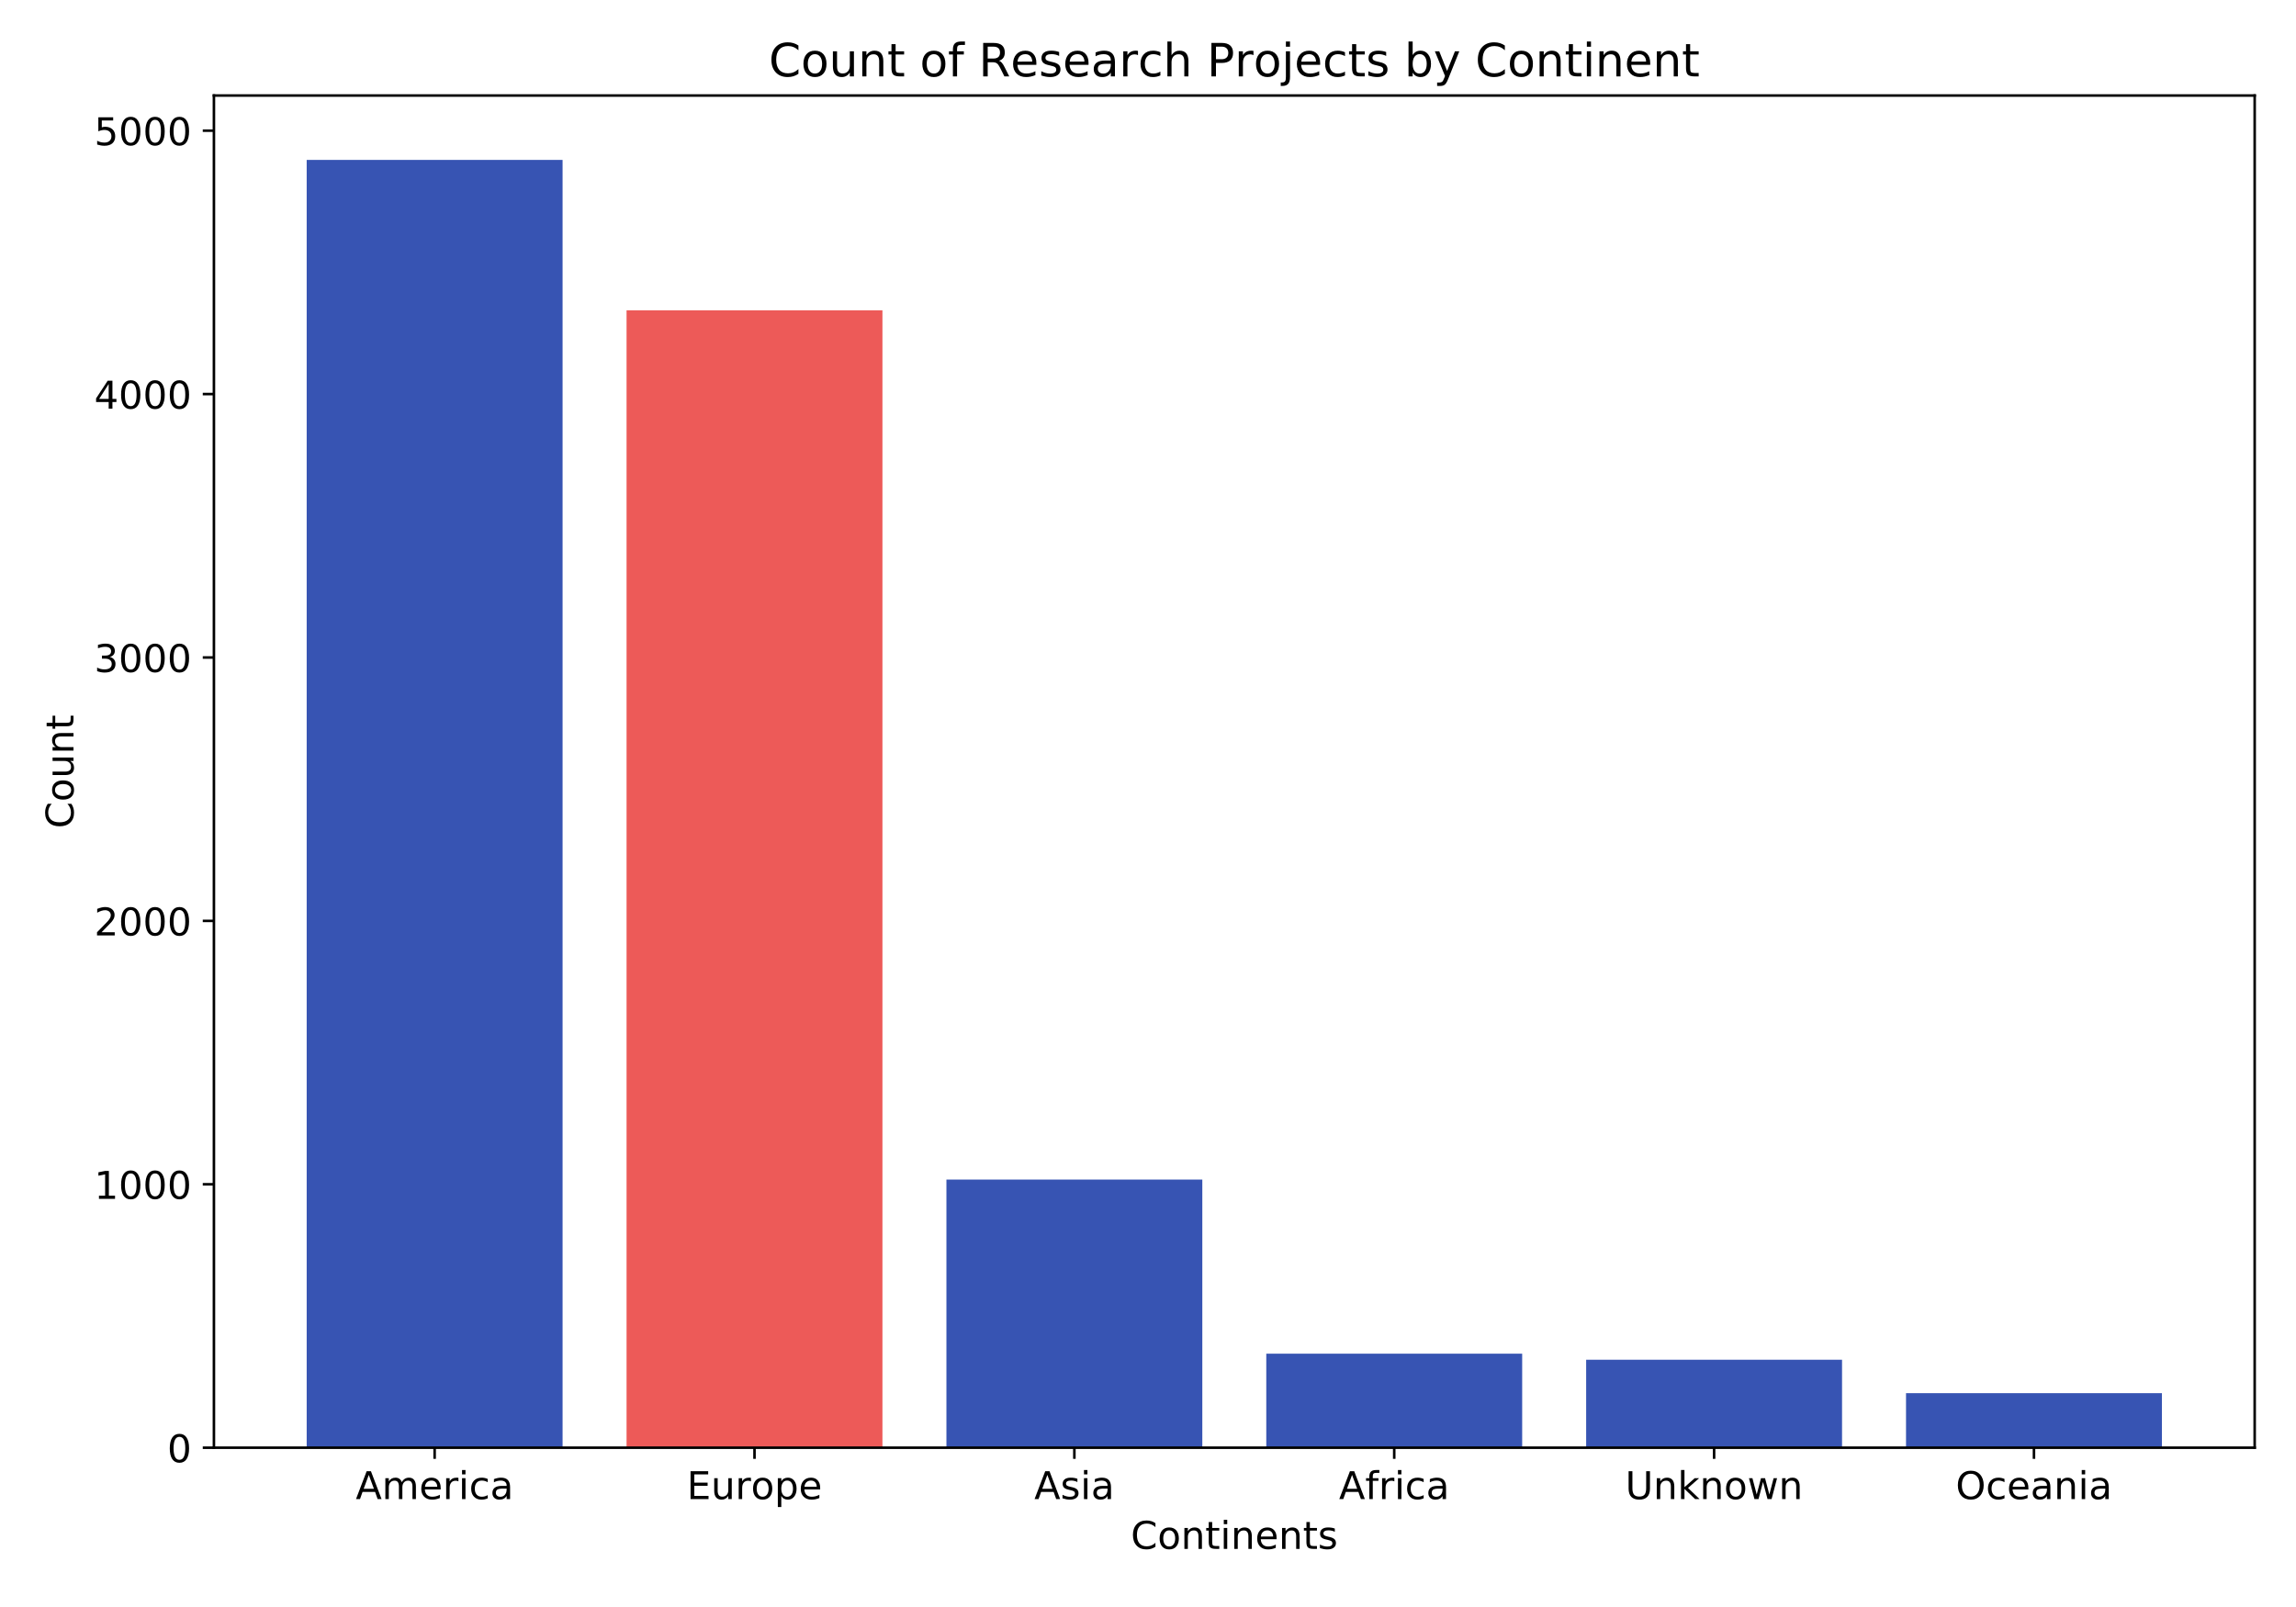
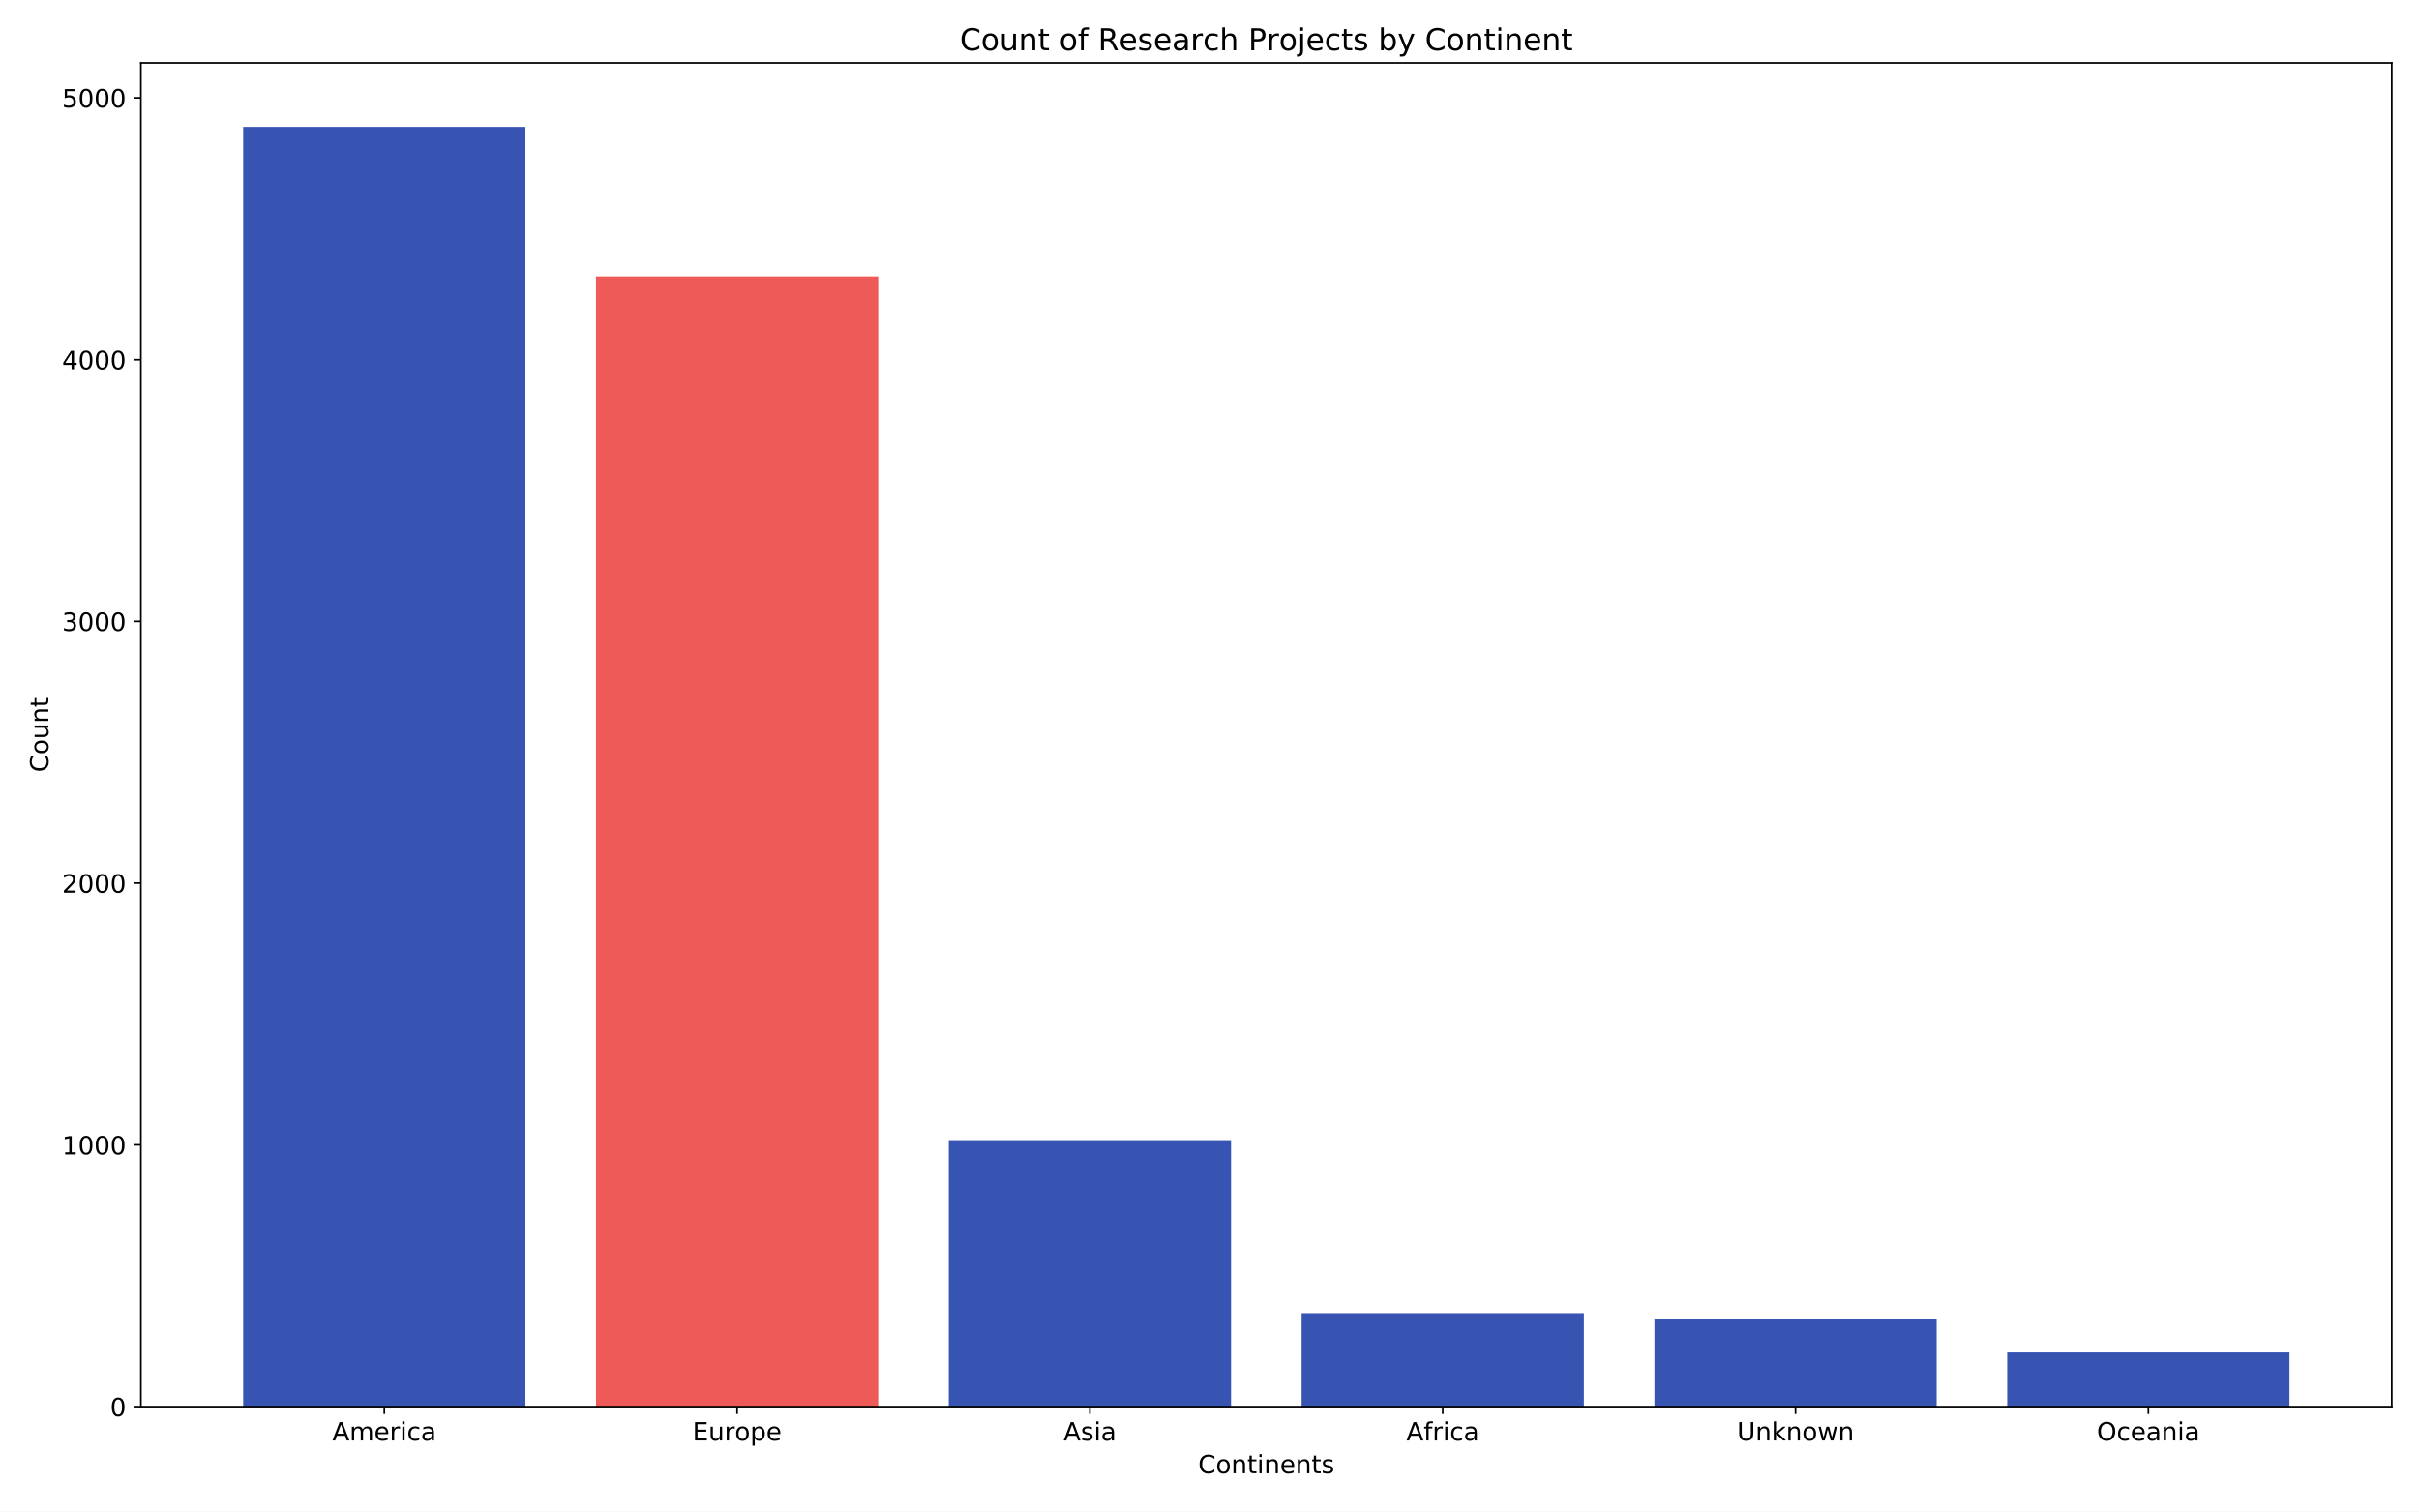
- <svg xmlns="http://www.w3.org/2000/svg" xmlns:xlink="http://www.w3.org/1999/xlink" height="504pt" version="1.1" viewBox="0 0 720 504" width="720pt">
+ <svg xmlns="http://www.w3.org/2000/svg" xmlns:xlink="http://www.w3.org/1999/xlink" height="720pt" version="1.1" viewBox="0 0 1152 720" width="1152pt">
  <defs>
    <style type="text/css">
*{stroke-linecap:butt;stroke-linejoin:round;}
  </style>
  </defs>
  <g id="figure_1">
    <g id="patch_1">
-       <path d="M 0 504  L 720 504  L 720 0  L 0 0  z " style="fill:#ffffff;" />
+       <path d="M 0 720  L 1152 720  L 1152 0  L 0 0  z " style="fill:#ffffff;" />
    </g>
    <g id="axes_1">
      <g id="patch_2">
-         <path d="M 67.085 454.04  L 707.04 454.04  L 707.04 29.96  L 67.085 29.96  z " style="fill:#ffffff;" />
+         <path d="M 67.085 670.04  L 1139.04 670.04  L 1139.04 29.96  L 67.085 29.96  z " style="fill:#ffffff;" />
      </g>
      <g id="patch_3">
-         <path clip-path="url(#p32077397ce)" d="M 96.174 454.04  L 176.419 454.04  L 176.419 50.154  L 96.174 50.154  z " style="fill:#3754b3;" />
+         <path clip-path="url(#p73ae403bda)" d="M 115.81 670.04  L 250.225 670.04  L 250.225 60.44  L 115.81 60.44  z " style="fill:#3754b3;" />
      </g>
      <g id="patch_4">
-         <path clip-path="url(#p32077397ce)" d="M 196.48 454.04  L 276.725 454.04  L 276.725 97.325  L 196.48 97.325  z " style="fill:#ed5a58;" />
+         <path clip-path="url(#p73ae403bda)" d="M 283.828 670.04  L 418.243 670.04  L 418.243 131.637  L 283.828 131.637  z " style="fill:#ed5a58;" />
      </g>
      <g id="patch_5">
-         <path clip-path="url(#p32077397ce)" d="M 296.787 454.04  L 377.032 454.04  L 377.032 369.942  L 296.787 369.942  z " style="fill:#3754b3;" />
+         <path clip-path="url(#p73ae403bda)" d="M 451.846 670.04  L 586.261 670.04  L 586.261 543.108  L 451.846 543.108  z " style="fill:#3754b3;" />
      </g>
      <g id="patch_6">
-         <path clip-path="url(#p32077397ce)" d="M 397.093 454.04  L 477.338 454.04  L 477.338 424.548  L 397.093 424.548  z " style="fill:#3754b3;" />
+         <path clip-path="url(#p73ae403bda)" d="M 619.864 670.04  L 754.279 670.04  L 754.279 625.526  L 619.864 625.526  z " style="fill:#3754b3;" />
      </g>
      <g id="patch_7">
-         <path clip-path="url(#p32077397ce)" d="M 497.4 454.04  L 577.645 454.04  L 577.645 426.448  L 497.4 426.448  z " style="fill:#3754b3;" />
+         <path clip-path="url(#p73ae403bda)" d="M 787.882 670.04  L 922.297 670.04  L 922.297 628.394  L 787.882 628.394  z " style="fill:#3754b3;" />
      </g>
      <g id="patch_8">
-         <path clip-path="url(#p32077397ce)" d="M 597.706 454.04  L 677.951 454.04  L 677.951 436.94  L 597.706 436.94  z " style="fill:#3754b3;" />
+         <path clip-path="url(#p73ae403bda)" d="M 955.9 670.04  L 1090.315 670.04  L 1090.315 644.23  L 955.9 644.23  z " style="fill:#3754b3;" />
      </g>
      <g id="matplotlib.axis_1">
        <g id="xtick_1">
          <g id="line2d_1">
            <defs>
-               <path d="M 0 0  L 0 3.5  " id="m83d8322fee" style="stroke:#000000;stroke-width:0.8;" />
-             </defs>
-             <g>
-               <use style="stroke:#000000;stroke-width:0.8;" x="136.296" xlink:href="#m83d8322fee" y="454.04" />
+               <path d="M 0 0  L 0 3.5  " id="m5042c97ea2" style="stroke:#000000;stroke-width:0.8;" />
+             </defs>
+             <g>
+               <use style="stroke:#000000;stroke-width:0.8;" x="183.017" xlink:href="#m5042c97ea2" y="670.04" />
            </g>
          </g>
          <g id="text_1">
            <defs>
              <path d="M 34.188 63.188  L 20.797 26.906  L 47.609 26.906  z M 28.609 72.906  L 39.797 72.906  L 67.578 0  L 57.328 0  L 50.688 18.703  L 17.828 18.703  L 11.188 0  L 0.781 0  z " id="DejaVuSans-65" />
              <path d="M 52 44.188  Q 55.375 50.25 60.062 53.125  Q 64.75 56 71.094 56  Q 79.641 56 84.281 50.016  Q 88.922 44.047 88.922 33.016  L 88.922 0  L 79.891 0  L 79.891 32.719  Q 79.891 40.578 77.094 44.375  Q 74.312 48.188 68.609 48.188  Q 61.625 48.188 57.562 43.547  Q 53.516 38.922 53.516 30.906  L 53.516 0  L 44.484 0  L 44.484 32.719  Q 44.484 40.625 41.703 44.406  Q 38.922 48.188 33.109 48.188  Q 26.219 48.188 22.156 43.531  Q 18.109 38.875 18.109 30.906  L 18.109 0  L 9.078 0  L 9.078 54.688  L 18.109 54.688  L 18.109 46.188  Q 21.188 51.219 25.484 53.609  Q 29.781 56 35.688 56  Q 41.656 56 45.828 52.969  Q 50 49.953 52 44.188  z " id="DejaVuSans-109" />
              <path d="M 56.203 29.594  L 56.203 25.203  L 14.891 25.203  Q 15.484 15.922 20.484 11.062  Q 25.484 6.203 34.422 6.203  Q 39.594 6.203 44.453 7.469  Q 49.312 8.734 54.109 11.281  L 54.109 2.781  Q 49.266 0.734 44.188 -0.344  Q 39.109 -1.422 33.891 -1.422  Q 20.797 -1.422 13.156 6.188  Q 5.516 13.812 5.516 26.812  Q 5.516 40.234 12.766 48.109  Q 20.016 56 32.328 56  Q 43.359 56 49.781 48.891  Q 56.203 41.797 56.203 29.594  z M 47.219 32.234  Q 47.125 39.594 43.094 43.984  Q 39.062 48.391 32.422 48.391  Q 24.906 48.391 20.391 44.141  Q 15.875 39.891 15.188 32.172  z " id="DejaVuSans-101" />
              <path d="M 41.109 46.297  Q 39.594 47.172 37.812 47.578  Q 36.031 48 33.891 48  Q 26.266 48 22.188 43.047  Q 18.109 38.094 18.109 28.812  L 18.109 0  L 9.078 0  L 9.078 54.688  L 18.109 54.688  L 18.109 46.188  Q 20.953 51.172 25.484 53.578  Q 30.031 56 36.531 56  Q 37.453 56 38.578 55.875  Q 39.703 55.766 41.062 55.516  z " id="DejaVuSans-114" />
              <path d="M 9.422 54.688  L 18.406 54.688  L 18.406 0  L 9.422 0  z M 9.422 75.984  L 18.406 75.984  L 18.406 64.594  L 9.422 64.594  z " id="DejaVuSans-105" />
              <path d="M 48.781 52.594  L 48.781 44.188  Q 44.969 46.297 41.141 47.344  Q 37.312 48.391 33.406 48.391  Q 24.656 48.391 19.812 42.844  Q 14.984 37.312 14.984 27.297  Q 14.984 17.281 19.812 11.734  Q 24.656 6.203 33.406 6.203  Q 37.312 6.203 41.141 7.25  Q 44.969 8.297 48.781 10.406  L 48.781 2.094  Q 45.016 0.344 40.984 -0.531  Q 36.969 -1.422 32.422 -1.422  Q 20.062 -1.422 12.781 6.344  Q 5.516 14.109 5.516 27.297  Q 5.516 40.672 12.859 48.328  Q 20.219 56 33.016 56  Q 37.156 56 41.109 55.141  Q 45.062 54.297 48.781 52.594  z " id="DejaVuSans-99" />
              <path d="M 34.281 27.484  Q 23.391 27.484 19.188 25  Q 14.984 22.516 14.984 16.5  Q 14.984 11.719 18.141 8.906  Q 21.297 6.109 26.703 6.109  Q 34.188 6.109 38.703 11.406  Q 43.219 16.703 43.219 25.484  L 43.219 27.484  z M 52.203 31.203  L 52.203 0  L 43.219 0  L 43.219 8.297  Q 40.141 3.328 35.547 0.953  Q 30.953 -1.422 24.312 -1.422  Q 15.922 -1.422 10.953 3.297  Q 6 8.016 6 15.922  Q 6 25.141 12.172 29.828  Q 18.359 34.516 30.609 34.516  L 43.219 34.516  L 43.219 35.406  Q 43.219 41.609 39.141 45  Q 35.062 48.391 27.688 48.391  Q 23 48.391 18.547 47.266  Q 14.109 46.141 10.016 43.891  L 10.016 52.203  Q 14.938 54.109 19.578 55.047  Q 24.219 56 28.609 56  Q 40.484 56 46.344 49.844  Q 52.203 43.703 52.203 31.203  z " id="DejaVuSans-97" />
            </defs>
-             <g transform="translate(111.5464 470.1581)scale(0.12 -0.12)">
+             <g transform="translate(158.2674 686.1581)scale(0.12 -0.12)">
              <use xlink:href="#DejaVuSans-65" />
              <use x="68.408" xlink:href="#DejaVuSans-109" />
              <use x="165.82" xlink:href="#DejaVuSans-101" />
              <use x="227.344" xlink:href="#DejaVuSans-114" />
              <use x="268.457" xlink:href="#DejaVuSans-105" />
              <use x="296.24" xlink:href="#DejaVuSans-99" />
              <use x="351.221" xlink:href="#DejaVuSans-97" />
            </g>
          </g>
        </g>
        <g id="xtick_2">
          <g id="line2d_2">
            <g>
-               <use style="stroke:#000000;stroke-width:0.8;" x="236.603" xlink:href="#m83d8322fee" y="454.04" />
+               <use style="stroke:#000000;stroke-width:0.8;" x="351.035" xlink:href="#m5042c97ea2" y="670.04" />
            </g>
          </g>
          <g id="text_2">
            <defs>
              <path d="M 9.812 72.906  L 55.906 72.906  L 55.906 64.594  L 19.672 64.594  L 19.672 43.016  L 54.391 43.016  L 54.391 34.719  L 19.672 34.719  L 19.672 8.297  L 56.781 8.297  L 56.781 0  L 9.812 0  z " id="DejaVuSans-69" />
              <path d="M 8.5 21.578  L 8.5 54.688  L 17.484 54.688  L 17.484 21.922  Q 17.484 14.156 20.5 10.266  Q 23.531 6.391 29.594 6.391  Q 36.859 6.391 41.078 11.031  Q 45.312 15.672 45.312 23.688  L 45.312 54.688  L 54.297 54.688  L 54.297 0  L 45.312 0  L 45.312 8.406  Q 42.047 3.422 37.719 1  Q 33.406 -1.422 27.688 -1.422  Q 18.266 -1.422 13.375 4.438  Q 8.5 10.297 8.5 21.578  z M 31.109 56  z " id="DejaVuSans-117" />
              <path d="M 30.609 48.391  Q 23.391 48.391 19.188 42.75  Q 14.984 37.109 14.984 27.297  Q 14.984 17.484 19.156 11.844  Q 23.344 6.203 30.609 6.203  Q 37.797 6.203 41.984 11.859  Q 46.188 17.531 46.188 27.297  Q 46.188 37.016 41.984 42.703  Q 37.797 48.391 30.609 48.391  z M 30.609 56  Q 42.328 56 49.016 48.375  Q 55.719 40.766 55.719 27.297  Q 55.719 13.875 49.016 6.219  Q 42.328 -1.422 30.609 -1.422  Q 18.844 -1.422 12.172 6.219  Q 5.516 13.875 5.516 27.297  Q 5.516 40.766 12.172 48.375  Q 18.844 56 30.609 56  z " id="DejaVuSans-111" />
              <path d="M 18.109 8.203  L 18.109 -20.797  L 9.078 -20.797  L 9.078 54.688  L 18.109 54.688  L 18.109 46.391  Q 20.953 51.266 25.266 53.625  Q 29.594 56 35.594 56  Q 45.562 56 51.781 48.094  Q 58.016 40.188 58.016 27.297  Q 58.016 14.406 51.781 6.484  Q 45.562 -1.422 35.594 -1.422  Q 29.594 -1.422 25.266 0.953  Q 20.953 3.328 18.109 8.203  z M 48.688 27.297  Q 48.688 37.203 44.609 42.844  Q 40.531 48.484 33.406 48.484  Q 26.266 48.484 22.188 42.844  Q 18.109 37.203 18.109 27.297  Q 18.109 17.391 22.188 11.75  Q 26.266 6.109 33.406 6.109  Q 40.531 6.109 44.609 11.75  Q 48.688 17.391 48.688 27.297  z " id="DejaVuSans-112" />
            </defs>
-             <g transform="translate(215.3722 470.1581)scale(0.12 -0.12)">
+             <g transform="translate(329.8048 686.1581)scale(0.12 -0.12)">
              <use xlink:href="#DejaVuSans-69" />
              <use x="63.184" xlink:href="#DejaVuSans-117" />
              <use x="126.562" xlink:href="#DejaVuSans-114" />
              <use x="167.645" xlink:href="#DejaVuSans-111" />
              <use x="228.826" xlink:href="#DejaVuSans-112" />
              <use x="292.303" xlink:href="#DejaVuSans-101" />
            </g>
          </g>
        </g>
        <g id="xtick_3">
          <g id="line2d_3">
            <g>
-               <use style="stroke:#000000;stroke-width:0.8;" x="336.909" xlink:href="#m83d8322fee" y="454.04" />
+               <use style="stroke:#000000;stroke-width:0.8;" x="519.053" xlink:href="#m5042c97ea2" y="670.04" />
            </g>
          </g>
          <g id="text_3">
            <defs>
              <path d="M 44.281 53.078  L 44.281 44.578  Q 40.484 46.531 36.375 47.5  Q 32.281 48.484 27.875 48.484  Q 21.188 48.484 17.844 46.438  Q 14.5 44.391 14.5 40.281  Q 14.5 37.156 16.891 35.375  Q 19.281 33.594 26.516 31.984  L 29.594 31.297  Q 39.156 29.25 43.188 25.516  Q 47.219 21.781 47.219 15.094  Q 47.219 7.469 41.188 3.016  Q 35.156 -1.422 24.609 -1.422  Q 20.219 -1.422 15.453 -0.562  Q 10.688 0.297 5.422 2  L 5.422 11.281  Q 10.406 8.688 15.234 7.391  Q 20.062 6.109 24.812 6.109  Q 31.156 6.109 34.562 8.281  Q 37.984 10.453 37.984 14.406  Q 37.984 18.062 35.516 20.016  Q 33.062 21.969 24.703 23.781  L 21.578 24.516  Q 13.234 26.266 9.516 29.906  Q 5.812 33.547 5.812 39.891  Q 5.812 47.609 11.281 51.797  Q 16.75 56 26.812 56  Q 31.781 56 36.172 55.266  Q 40.578 54.547 44.281 53.078  z " id="DejaVuSans-115" />
            </defs>
-             <g transform="translate(324.3355 470.1581)scale(0.12 -0.12)">
+             <g transform="translate(506.4797 686.1581)scale(0.12 -0.12)">
              <use xlink:href="#DejaVuSans-65" />
              <use x="68.408" xlink:href="#DejaVuSans-115" />
              <use x="120.508" xlink:href="#DejaVuSans-105" />
              <use x="148.291" xlink:href="#DejaVuSans-97" />
            </g>
          </g>
        </g>
        <g id="xtick_4">
          <g id="line2d_4">
            <g>
-               <use style="stroke:#000000;stroke-width:0.8;" x="437.216" xlink:href="#m83d8322fee" y="454.04" />
+               <use style="stroke:#000000;stroke-width:0.8;" x="687.072" xlink:href="#m5042c97ea2" y="670.04" />
            </g>
          </g>
          <g id="text_4">
            <defs>
              <path d="M 37.109 75.984  L 37.109 68.5  L 28.516 68.5  Q 23.688 68.5 21.797 66.547  Q 19.922 64.594 19.922 59.516  L 19.922 54.688  L 34.719 54.688  L 34.719 47.703  L 19.922 47.703  L 19.922 0  L 10.891 0  L 10.891 47.703  L 2.297 47.703  L 2.297 54.688  L 10.891 54.688  L 10.891 58.5  Q 10.891 67.625 15.141 71.797  Q 19.391 75.984 28.609 75.984  z " id="DejaVuSans-102" />
            </defs>
-             <g transform="translate(419.8926 470.1581)scale(0.12 -0.12)">
+             <g transform="translate(669.7484 686.1581)scale(0.12 -0.12)">
              <use xlink:href="#DejaVuSans-65" />
              <use x="68.361" xlink:href="#DejaVuSans-102" />
              <use x="103.566" xlink:href="#DejaVuSans-114" />
              <use x="144.68" xlink:href="#DejaVuSans-105" />
              <use x="172.463" xlink:href="#DejaVuSans-99" />
              <use x="227.443" xlink:href="#DejaVuSans-97" />
            </g>
          </g>
        </g>
        <g id="xtick_5">
          <g id="line2d_5">
            <g>
-               <use style="stroke:#000000;stroke-width:0.8;" x="537.522" xlink:href="#m83d8322fee" y="454.04" />
+               <use style="stroke:#000000;stroke-width:0.8;" x="855.09" xlink:href="#m5042c97ea2" y="670.04" />
            </g>
          </g>
          <g id="text_5">
            <defs>
              <path d="M 8.688 72.906  L 18.609 72.906  L 18.609 28.609  Q 18.609 16.891 22.844 11.734  Q 27.094 6.594 36.625 6.594  Q 46.094 6.594 50.344 11.734  Q 54.594 16.891 54.594 28.609  L 54.594 72.906  L 64.5 72.906  L 64.5 27.391  Q 64.5 13.141 57.438 5.859  Q 50.391 -1.422 36.625 -1.422  Q 22.797 -1.422 15.734 5.859  Q 8.688 13.141 8.688 27.391  z " id="DejaVuSans-85" />
              <path d="M 54.891 33.016  L 54.891 0  L 45.906 0  L 45.906 32.719  Q 45.906 40.484 42.875 44.328  Q 39.844 48.188 33.797 48.188  Q 26.516 48.188 22.312 43.547  Q 18.109 38.922 18.109 30.906  L 18.109 0  L 9.078 0  L 9.078 54.688  L 18.109 54.688  L 18.109 46.188  Q 21.344 51.125 25.703 53.562  Q 30.078 56 35.797 56  Q 45.219 56 50.047 50.172  Q 54.891 44.344 54.891 33.016  z " id="DejaVuSans-110" />
              <path d="M 9.078 75.984  L 18.109 75.984  L 18.109 31.109  L 44.922 54.688  L 56.391 54.688  L 27.391 29.109  L 57.625 0  L 45.906 0  L 18.109 26.703  L 18.109 0  L 9.078 0  z " id="DejaVuSans-107" />
              <path d="M 4.203 54.688  L 13.188 54.688  L 24.422 12.016  L 35.594 54.688  L 46.188 54.688  L 57.422 12.016  L 68.609 54.688  L 77.594 54.688  L 63.281 0  L 52.688 0  L 40.922 44.828  L 29.109 0  L 18.5 0  z " id="DejaVuSans-119" />
            </defs>
-             <g transform="translate(509.6709 470.1581)scale(0.12 -0.12)">
+             <g transform="translate(827.2383 686.1581)scale(0.12 -0.12)">
              <use xlink:href="#DejaVuSans-85" />
              <use x="73.193" xlink:href="#DejaVuSans-110" />
              <use x="136.572" xlink:href="#DejaVuSans-107" />
              <use x="194.482" xlink:href="#DejaVuSans-110" />
              <use x="257.861" xlink:href="#DejaVuSans-111" />
              <use x="319.043" xlink:href="#DejaVuSans-119" />
              <use x="400.83" xlink:href="#DejaVuSans-110" />
            </g>
          </g>
        </g>
        <g id="xtick_6">
          <g id="line2d_6">
            <g>
-               <use style="stroke:#000000;stroke-width:0.8;" x="637.829" xlink:href="#m83d8322fee" y="454.04" />
+               <use style="stroke:#000000;stroke-width:0.8;" x="1023.108" xlink:href="#m5042c97ea2" y="670.04" />
            </g>
          </g>
          <g id="text_6">
            <defs>
              <path d="M 39.406 66.219  Q 28.656 66.219 22.328 58.203  Q 16.016 50.203 16.016 36.375  Q 16.016 22.609 22.328 14.594  Q 28.656 6.594 39.406 6.594  Q 50.141 6.594 56.422 14.594  Q 62.703 22.609 62.703 36.375  Q 62.703 50.203 56.422 58.203  Q 50.141 66.219 39.406 66.219  z M 39.406 74.219  Q 54.734 74.219 63.906 63.938  Q 73.094 53.656 73.094 36.375  Q 73.094 19.141 63.906 8.859  Q 54.734 -1.422 39.406 -1.422  Q 24.031 -1.422 14.812 8.828  Q 5.609 19.094 5.609 36.375  Q 5.609 53.656 14.812 63.938  Q 24.031 74.219 39.406 74.219  z " id="DejaVuSans-79" />
            </defs>
-             <g transform="translate(613.2914 470.1581)scale(0.12 -0.12)">
+             <g transform="translate(998.5704 686.1581)scale(0.12 -0.12)">
              <use xlink:href="#DejaVuSans-79" />
              <use x="78.711" xlink:href="#DejaVuSans-99" />
              <use x="133.691" xlink:href="#DejaVuSans-101" />
              <use x="195.215" xlink:href="#DejaVuSans-97" />
              <use x="256.494" xlink:href="#DejaVuSans-110" />
              <use x="319.873" xlink:href="#DejaVuSans-105" />
              <use x="347.656" xlink:href="#DejaVuSans-97" />
            </g>
          </g>
        </g>
        <g id="text_7">
          <defs>
            <path d="M 64.406 67.281  L 64.406 56.891  Q 59.422 61.531 53.781 63.812  Q 48.141 66.109 41.797 66.109  Q 29.297 66.109 22.656 58.469  Q 16.016 50.828 16.016 36.375  Q 16.016 21.969 22.656 14.328  Q 29.297 6.688 41.797 6.688  Q 48.141 6.688 53.781 8.984  Q 59.422 11.281 64.406 15.922  L 64.406 5.609  Q 59.234 2.094 53.438 0.328  Q 47.656 -1.422 41.219 -1.422  Q 24.656 -1.422 15.125 8.703  Q 5.609 18.844 5.609 36.375  Q 5.609 53.953 15.125 64.078  Q 24.656 74.219 41.219 74.219  Q 47.75 74.219 53.531 72.484  Q 59.328 70.75 64.406 67.281  z " id="DejaVuSans-67" />
            <path d="M 18.312 70.219  L 18.312 54.688  L 36.812 54.688  L 36.812 47.703  L 18.312 47.703  L 18.312 18.016  Q 18.312 11.328 20.141 9.422  Q 21.969 7.516 27.594 7.516  L 36.812 7.516  L 36.812 0  L 27.594 0  Q 17.188 0 13.234 3.875  Q 9.281 7.766 9.281 18.016  L 9.281 47.703  L 2.688 47.703  L 2.688 54.688  L 9.281 54.688  L 9.281 70.219  z " id="DejaVuSans-116" />
          </defs>
-           <g transform="translate(354.6053 485.7719)scale(0.12 -0.12)">
+           <g transform="translate(570.6053 701.7719)scale(0.12 -0.12)">
            <use xlink:href="#DejaVuSans-67" />
            <use x="69.824" xlink:href="#DejaVuSans-111" />
            <use x="131.006" xlink:href="#DejaVuSans-110" />
            <use x="194.385" xlink:href="#DejaVuSans-116" />
            <use x="233.594" xlink:href="#DejaVuSans-105" />
            <use x="261.377" xlink:href="#DejaVuSans-110" />
            <use x="324.756" xlink:href="#DejaVuSans-101" />
            <use x="386.279" xlink:href="#DejaVuSans-110" />
            <use x="449.658" xlink:href="#DejaVuSans-116" />
            <use x="488.867" xlink:href="#DejaVuSans-115" />
          </g>
        </g>
      </g>
      <g id="matplotlib.axis_2">
        <g id="ytick_1">
          <g id="line2d_7">
            <defs>
-               <path d="M 0 0  L -3.5 0  " id="m6bea487037" style="stroke:#000000;stroke-width:0.8;" />
-             </defs>
-             <g>
-               <use style="stroke:#000000;stroke-width:0.8;" x="67.085" xlink:href="#m6bea487037" y="454.04" />
+               <path d="M 0 0  L -3.5 0  " id="mf5aaebfffb" style="stroke:#000000;stroke-width:0.8;" />
+             </defs>
+             <g>
+               <use style="stroke:#000000;stroke-width:0.8;" x="67.085" xlink:href="#mf5aaebfffb" y="670.04" />
            </g>
          </g>
          <g id="text_8">
            <defs>
              <path d="M 31.781 66.406  Q 24.172 66.406 20.328 58.906  Q 16.5 51.422 16.5 36.375  Q 16.5 21.391 20.328 13.891  Q 24.172 6.391 31.781 6.391  Q 39.453 6.391 43.281 13.891  Q 47.125 21.391 47.125 36.375  Q 47.125 51.422 43.281 58.906  Q 39.453 66.406 31.781 66.406  z M 31.781 74.219  Q 44.047 74.219 50.516 64.516  Q 56.984 54.828 56.984 36.375  Q 56.984 17.969 50.516 8.266  Q 44.047 -1.422 31.781 -1.422  Q 19.531 -1.422 13.062 8.266  Q 6.594 17.969 6.594 36.375  Q 6.594 54.828 13.062 64.516  Q 19.531 74.219 31.781 74.219  z " id="DejaVuSans-48" />
            </defs>
-             <g transform="translate(52.45 458.5991)scale(0.12 -0.12)">
+             <g transform="translate(52.45 674.5991)scale(0.12 -0.12)">
              <use xlink:href="#DejaVuSans-48" />
            </g>
          </g>
        </g>
        <g id="ytick_2">
          <g id="line2d_8">
            <g>
-               <use style="stroke:#000000;stroke-width:0.8;" x="67.085" xlink:href="#m6bea487037" y="371.429" />
+               <use style="stroke:#000000;stroke-width:0.8;" x="67.085" xlink:href="#mf5aaebfffb" y="545.352" />
            </g>
          </g>
          <g id="text_9">
            <defs>
              <path d="M 12.406 8.297  L 28.516 8.297  L 28.516 63.922  L 10.984 60.406  L 10.984 69.391  L 28.422 72.906  L 38.281 72.906  L 38.281 8.297  L 54.391 8.297  L 54.391 0  L 12.406 0  z " id="DejaVuSans-49" />
            </defs>
-             <g transform="translate(29.545 375.988)scale(0.12 -0.12)">
+             <g transform="translate(29.545 549.911)scale(0.12 -0.12)">
              <use xlink:href="#DejaVuSans-49" />
              <use x="63.623" xlink:href="#DejaVuSans-48" />
              <use x="127.246" xlink:href="#DejaVuSans-48" />
              <use x="190.869" xlink:href="#DejaVuSans-48" />
            </g>
          </g>
        </g>
        <g id="ytick_3">
          <g id="line2d_9">
            <g>
-               <use style="stroke:#000000;stroke-width:0.8;" x="67.085" xlink:href="#m6bea487037" y="288.818" />
+               <use style="stroke:#000000;stroke-width:0.8;" x="67.085" xlink:href="#mf5aaebfffb" y="420.664" />
            </g>
          </g>
          <g id="text_10">
            <defs>
              <path d="M 19.188 8.297  L 53.609 8.297  L 53.609 0  L 7.328 0  L 7.328 8.297  Q 12.938 14.109 22.625 23.891  Q 32.328 33.688 34.812 36.531  Q 39.547 41.844 41.422 45.531  Q 43.312 49.219 43.312 52.781  Q 43.312 58.594 39.234 62.25  Q 35.156 65.922 28.609 65.922  Q 23.969 65.922 18.812 64.312  Q 13.672 62.703 7.812 59.422  L 7.812 69.391  Q 13.766 71.781 18.938 73  Q 24.125 74.219 28.422 74.219  Q 39.75 74.219 46.484 68.547  Q 53.219 62.891 53.219 53.422  Q 53.219 48.922 51.531 44.891  Q 49.859 40.875 45.406 35.406  Q 44.188 33.984 37.641 27.219  Q 31.109 20.453 19.188 8.297  z " id="DejaVuSans-50" />
            </defs>
-             <g transform="translate(29.545 293.3768)scale(0.12 -0.12)">
+             <g transform="translate(29.545 425.2229)scale(0.12 -0.12)">
              <use xlink:href="#DejaVuSans-50" />
              <use x="63.623" xlink:href="#DejaVuSans-48" />
              <use x="127.246" xlink:href="#DejaVuSans-48" />
              <use x="190.869" xlink:href="#DejaVuSans-48" />
            </g>
          </g>
        </g>
        <g id="ytick_4">
          <g id="line2d_10">
            <g>
-               <use style="stroke:#000000;stroke-width:0.8;" x="67.085" xlink:href="#m6bea487037" y="206.207" />
+               <use style="stroke:#000000;stroke-width:0.8;" x="67.085" xlink:href="#mf5aaebfffb" y="295.976" />
            </g>
          </g>
          <g id="text_11">
            <defs>
              <path d="M 40.578 39.312  Q 47.656 37.797 51.625 33  Q 55.609 28.219 55.609 21.188  Q 55.609 10.406 48.188 4.484  Q 40.766 -1.422 27.094 -1.422  Q 22.516 -1.422 17.656 -0.516  Q 12.797 0.391 7.625 2.203  L 7.625 11.719  Q 11.719 9.328 16.594 8.109  Q 21.484 6.891 26.812 6.891  Q 36.078 6.891 40.938 10.547  Q 45.797 14.203 45.797 21.188  Q 45.797 27.641 41.281 31.266  Q 36.766 34.906 28.719 34.906  L 20.219 34.906  L 20.219 43.016  L 29.109 43.016  Q 36.375 43.016 40.234 45.922  Q 44.094 48.828 44.094 54.297  Q 44.094 59.906 40.109 62.906  Q 36.141 65.922 28.719 65.922  Q 24.656 65.922 20.016 65.031  Q 15.375 64.156 9.812 62.312  L 9.812 71.094  Q 15.438 72.656 20.344 73.438  Q 25.25 74.219 29.594 74.219  Q 40.828 74.219 47.359 69.109  Q 53.906 64.016 53.906 55.328  Q 53.906 49.266 50.438 45.094  Q 46.969 40.922 40.578 39.312  z " id="DejaVuSans-51" />
            </defs>
-             <g transform="translate(29.545 210.7657)scale(0.12 -0.12)">
+             <g transform="translate(29.545 300.5348)scale(0.12 -0.12)">
              <use xlink:href="#DejaVuSans-51" />
              <use x="63.623" xlink:href="#DejaVuSans-48" />
              <use x="127.246" xlink:href="#DejaVuSans-48" />
              <use x="190.869" xlink:href="#DejaVuSans-48" />
            </g>
          </g>
        </g>
        <g id="ytick_5">
          <g id="line2d_11">
            <g>
-               <use style="stroke:#000000;stroke-width:0.8;" x="67.085" xlink:href="#m6bea487037" y="123.596" />
+               <use style="stroke:#000000;stroke-width:0.8;" x="67.085" xlink:href="#mf5aaebfffb" y="171.288" />
            </g>
          </g>
          <g id="text_12">
            <defs>
              <path d="M 37.797 64.312  L 12.891 25.391  L 37.797 25.391  z M 35.203 72.906  L 47.609 72.906  L 47.609 25.391  L 58.016 25.391  L 58.016 17.188  L 47.609 17.188  L 47.609 0  L 37.797 0  L 37.797 17.188  L 4.891 17.188  L 4.891 26.703  z " id="DejaVuSans-52" />
            </defs>
-             <g transform="translate(29.545 128.1546)scale(0.12 -0.12)">
+             <g transform="translate(29.545 175.8468)scale(0.12 -0.12)">
              <use xlink:href="#DejaVuSans-52" />
              <use x="63.623" xlink:href="#DejaVuSans-48" />
              <use x="127.246" xlink:href="#DejaVuSans-48" />
              <use x="190.869" xlink:href="#DejaVuSans-48" />
            </g>
          </g>
        </g>
        <g id="ytick_6">
          <g id="line2d_12">
            <g>
-               <use style="stroke:#000000;stroke-width:0.8;" x="67.085" xlink:href="#m6bea487037" y="40.984" />
+               <use style="stroke:#000000;stroke-width:0.8;" x="67.085" xlink:href="#mf5aaebfffb" y="46.6" />
            </g>
          </g>
          <g id="text_13">
            <defs>
              <path d="M 10.797 72.906  L 49.516 72.906  L 49.516 64.594  L 19.828 64.594  L 19.828 46.734  Q 21.969 47.469 24.109 47.828  Q 26.266 48.188 28.422 48.188  Q 40.625 48.188 47.75 41.5  Q 54.891 34.812 54.891 23.391  Q 54.891 11.625 47.562 5.094  Q 40.234 -1.422 26.906 -1.422  Q 22.312 -1.422 17.547 -0.641  Q 12.797 0.141 7.719 1.703  L 7.719 11.625  Q 12.109 9.234 16.797 8.062  Q 21.484 6.891 26.703 6.891  Q 35.156 6.891 40.078 11.328  Q 45.016 15.766 45.016 23.391  Q 45.016 31 40.078 35.438  Q 35.156 39.891 26.703 39.891  Q 22.75 39.891 18.812 39.016  Q 14.891 38.141 10.797 36.281  z " id="DejaVuSans-53" />
            </defs>
-             <g transform="translate(29.545 45.54351)scale(0.12 -0.12)">
+             <g transform="translate(29.545 51.15869)scale(0.12 -0.12)">
              <use xlink:href="#DejaVuSans-53" />
              <use x="63.623" xlink:href="#DejaVuSans-48" />
              <use x="127.246" xlink:href="#DejaVuSans-48" />
              <use x="190.869" xlink:href="#DejaVuSans-48" />
            </g>
          </g>
        </g>
        <g id="text_14">
-           <g transform="translate(23.04938 259.8181)rotate(-90)scale(0.12 -0.12)">
+           <g transform="translate(23.04938 367.8181)rotate(-90)scale(0.12 -0.12)">
            <use xlink:href="#DejaVuSans-67" />
            <use x="69.824" xlink:href="#DejaVuSans-111" />
            <use x="131.006" xlink:href="#DejaVuSans-117" />
            <use x="194.385" xlink:href="#DejaVuSans-110" />
            <use x="257.764" xlink:href="#DejaVuSans-116" />
          </g>
        </g>
      </g>
      <g id="patch_9">
-         <path d="M 67.085 454.04  L 67.085 29.96  " style="fill:none;stroke:#000000;stroke-linecap:square;stroke-linejoin:miter;stroke-width:0.8;" />
+         <path d="M 67.085 670.04  L 67.085 29.96  " style="fill:none;stroke:#000000;stroke-linecap:square;stroke-linejoin:miter;stroke-width:0.8;" />
      </g>
      <g id="patch_10">
-         <path d="M 707.04 454.04  L 707.04 29.96  " style="fill:none;stroke:#000000;stroke-linecap:square;stroke-linejoin:miter;stroke-width:0.8;" />
+         <path d="M 1139.04 670.04  L 1139.04 29.96  " style="fill:none;stroke:#000000;stroke-linecap:square;stroke-linejoin:miter;stroke-width:0.8;" />
      </g>
      <g id="patch_11">
-         <path d="M 67.085 454.04  L 707.04 454.04  " style="fill:none;stroke:#000000;stroke-linecap:square;stroke-linejoin:miter;stroke-width:0.8;" />
+         <path d="M 67.085 670.04  L 1139.04 670.04  " style="fill:none;stroke:#000000;stroke-linecap:square;stroke-linejoin:miter;stroke-width:0.8;" />
      </g>
      <g id="patch_12">
-         <path d="M 67.085 29.96  L 707.04 29.96  " style="fill:none;stroke:#000000;stroke-linecap:square;stroke-linejoin:miter;stroke-width:0.8;" />
+         <path d="M 67.085 29.96  L 1139.04 29.96  " style="fill:none;stroke:#000000;stroke-linecap:square;stroke-linejoin:miter;stroke-width:0.8;" />
      </g>
      <g id="text_15">
        <defs>
          <path id="DejaVuSans-32" />
          <path d="M 44.391 34.188  Q 47.562 33.109 50.562 29.594  Q 53.562 26.078 56.594 19.922  L 66.609 0  L 56 0  L 46.688 18.703  Q 43.062 26.031 39.672 28.422  Q 36.281 30.812 30.422 30.812  L 19.672 30.812  L 19.672 0  L 9.812 0  L 9.812 72.906  L 32.078 72.906  Q 44.578 72.906 50.734 67.672  Q 56.891 62.453 56.891 51.906  Q 56.891 45.016 53.688 40.469  Q 50.484 35.938 44.391 34.188  z M 19.672 64.797  L 19.672 38.922  L 32.078 38.922  Q 39.203 38.922 42.844 42.219  Q 46.484 45.516 46.484 51.906  Q 46.484 58.297 42.844 61.547  Q 39.203 64.797 32.078 64.797  z " id="DejaVuSans-82" />
          <path d="M 54.891 33.016  L 54.891 0  L 45.906 0  L 45.906 32.719  Q 45.906 40.484 42.875 44.328  Q 39.844 48.188 33.797 48.188  Q 26.516 48.188 22.312 43.547  Q 18.109 38.922 18.109 30.906  L 18.109 0  L 9.078 0  L 9.078 75.984  L 18.109 75.984  L 18.109 46.188  Q 21.344 51.125 25.703 53.562  Q 30.078 56 35.797 56  Q 45.219 56 50.047 50.172  Q 54.891 44.344 54.891 33.016  z " id="DejaVuSans-104" />
          <path d="M 19.672 64.797  L 19.672 37.406  L 32.078 37.406  Q 38.969 37.406 42.719 40.969  Q 46.484 44.531 46.484 51.125  Q 46.484 57.672 42.719 61.234  Q 38.969 64.797 32.078 64.797  z M 9.812 72.906  L 32.078 72.906  Q 44.344 72.906 50.609 67.359  Q 56.891 61.812 56.891 51.125  Q 56.891 40.328 50.609 34.812  Q 44.344 29.297 32.078 29.297  L 19.672 29.297  L 19.672 0  L 9.812 0  z " id="DejaVuSans-80" />
          <path d="M 9.422 54.688  L 18.406 54.688  L 18.406 -0.984  Q 18.406 -11.422 14.422 -16.109  Q 10.453 -20.797 1.609 -20.797  L -1.812 -20.797  L -1.812 -13.188  L 0.594 -13.188  Q 5.719 -13.188 7.562 -10.812  Q 9.422 -8.453 9.422 -0.984  z M 9.422 75.984  L 18.406 75.984  L 18.406 64.594  L 9.422 64.594  z " id="DejaVuSans-106" />
          <path d="M 48.688 27.297  Q 48.688 37.203 44.609 42.844  Q 40.531 48.484 33.406 48.484  Q 26.266 48.484 22.188 42.844  Q 18.109 37.203 18.109 27.297  Q 18.109 17.391 22.188 11.75  Q 26.266 6.109 33.406 6.109  Q 40.531 6.109 44.609 11.75  Q 48.688 17.391 48.688 27.297  z M 18.109 46.391  Q 20.953 51.266 25.266 53.625  Q 29.594 56 35.594 56  Q 45.562 56 51.781 48.094  Q 58.016 40.188 58.016 27.297  Q 58.016 14.406 51.781 6.484  Q 45.562 -1.422 35.594 -1.422  Q 29.594 -1.422 25.266 0.953  Q 20.953 3.328 18.109 8.203  L 18.109 0  L 9.078 0  L 9.078 75.984  L 18.109 75.984  z " id="DejaVuSans-98" />
          <path d="M 32.172 -5.078  Q 28.375 -14.844 24.75 -17.812  Q 21.141 -20.797 15.094 -20.797  L 7.906 -20.797  L 7.906 -13.281  L 13.188 -13.281  Q 16.891 -13.281 18.938 -11.516  Q 21 -9.766 23.484 -3.219  L 25.094 0.875  L 2.984 54.688  L 12.5 54.688  L 29.594 11.922  L 46.688 54.688  L 56.203 54.688  z " id="DejaVuSans-121" />
        </defs>
-         <g transform="translate(241.1016 23.96)scale(0.144 -0.144)">
+         <g transform="translate(457.1016 23.96)scale(0.144 -0.144)">
          <use xlink:href="#DejaVuSans-67" />
          <use x="69.824" xlink:href="#DejaVuSans-111" />
          <use x="131.006" xlink:href="#DejaVuSans-117" />
          <use x="194.385" xlink:href="#DejaVuSans-110" />
          <use x="257.764" xlink:href="#DejaVuSans-116" />
          <use x="296.973" xlink:href="#DejaVuSans-32" />
          <use x="328.76" xlink:href="#DejaVuSans-111" />
          <use x="389.941" xlink:href="#DejaVuSans-102" />
          <use x="425.146" xlink:href="#DejaVuSans-32" />
          <use x="456.934" xlink:href="#DejaVuSans-82" />
          <use x="526.354" xlink:href="#DejaVuSans-101" />
          <use x="587.877" xlink:href="#DejaVuSans-115" />
          <use x="639.977" xlink:href="#DejaVuSans-101" />
          <use x="701.5" xlink:href="#DejaVuSans-97" />
          <use x="762.779" xlink:href="#DejaVuSans-114" />
          <use x="803.861" xlink:href="#DejaVuSans-99" />
          <use x="858.842" xlink:href="#DejaVuSans-104" />
          <use x="922.221" xlink:href="#DejaVuSans-32" />
          <use x="954.008" xlink:href="#DejaVuSans-80" />
          <use x="1014.295" xlink:href="#DejaVuSans-114" />
          <use x="1055.377" xlink:href="#DejaVuSans-111" />
          <use x="1116.559" xlink:href="#DejaVuSans-106" />
          <use x="1144.342" xlink:href="#DejaVuSans-101" />
          <use x="1205.865" xlink:href="#DejaVuSans-99" />
          <use x="1260.846" xlink:href="#DejaVuSans-116" />
          <use x="1300.055" xlink:href="#DejaVuSans-115" />
          <use x="1352.154" xlink:href="#DejaVuSans-32" />
          <use x="1383.941" xlink:href="#DejaVuSans-98" />
          <use x="1447.418" xlink:href="#DejaVuSans-121" />
          <use x="1506.598" xlink:href="#DejaVuSans-32" />
          <use x="1538.385" xlink:href="#DejaVuSans-67" />
          <use x="1608.209" xlink:href="#DejaVuSans-111" />
          <use x="1669.391" xlink:href="#DejaVuSans-110" />
          <use x="1732.77" xlink:href="#DejaVuSans-116" />
          <use x="1771.979" xlink:href="#DejaVuSans-105" />
          <use x="1799.762" xlink:href="#DejaVuSans-110" />
          <use x="1863.141" xlink:href="#DejaVuSans-101" />
          <use x="1924.664" xlink:href="#DejaVuSans-110" />
          <use x="1988.043" xlink:href="#DejaVuSans-116" />
        </g>
      </g>
    </g>
  </g>
  <defs>
-     <clipPath id="p32077397ce">
-       <rect height="424.08" width="639.955" x="67.085" y="29.96" />
+     <clipPath id="p73ae403bda">
+       <rect height="640.08" width="1071.955" x="67.085" y="29.96" />
    </clipPath>
  </defs>
</svg>
